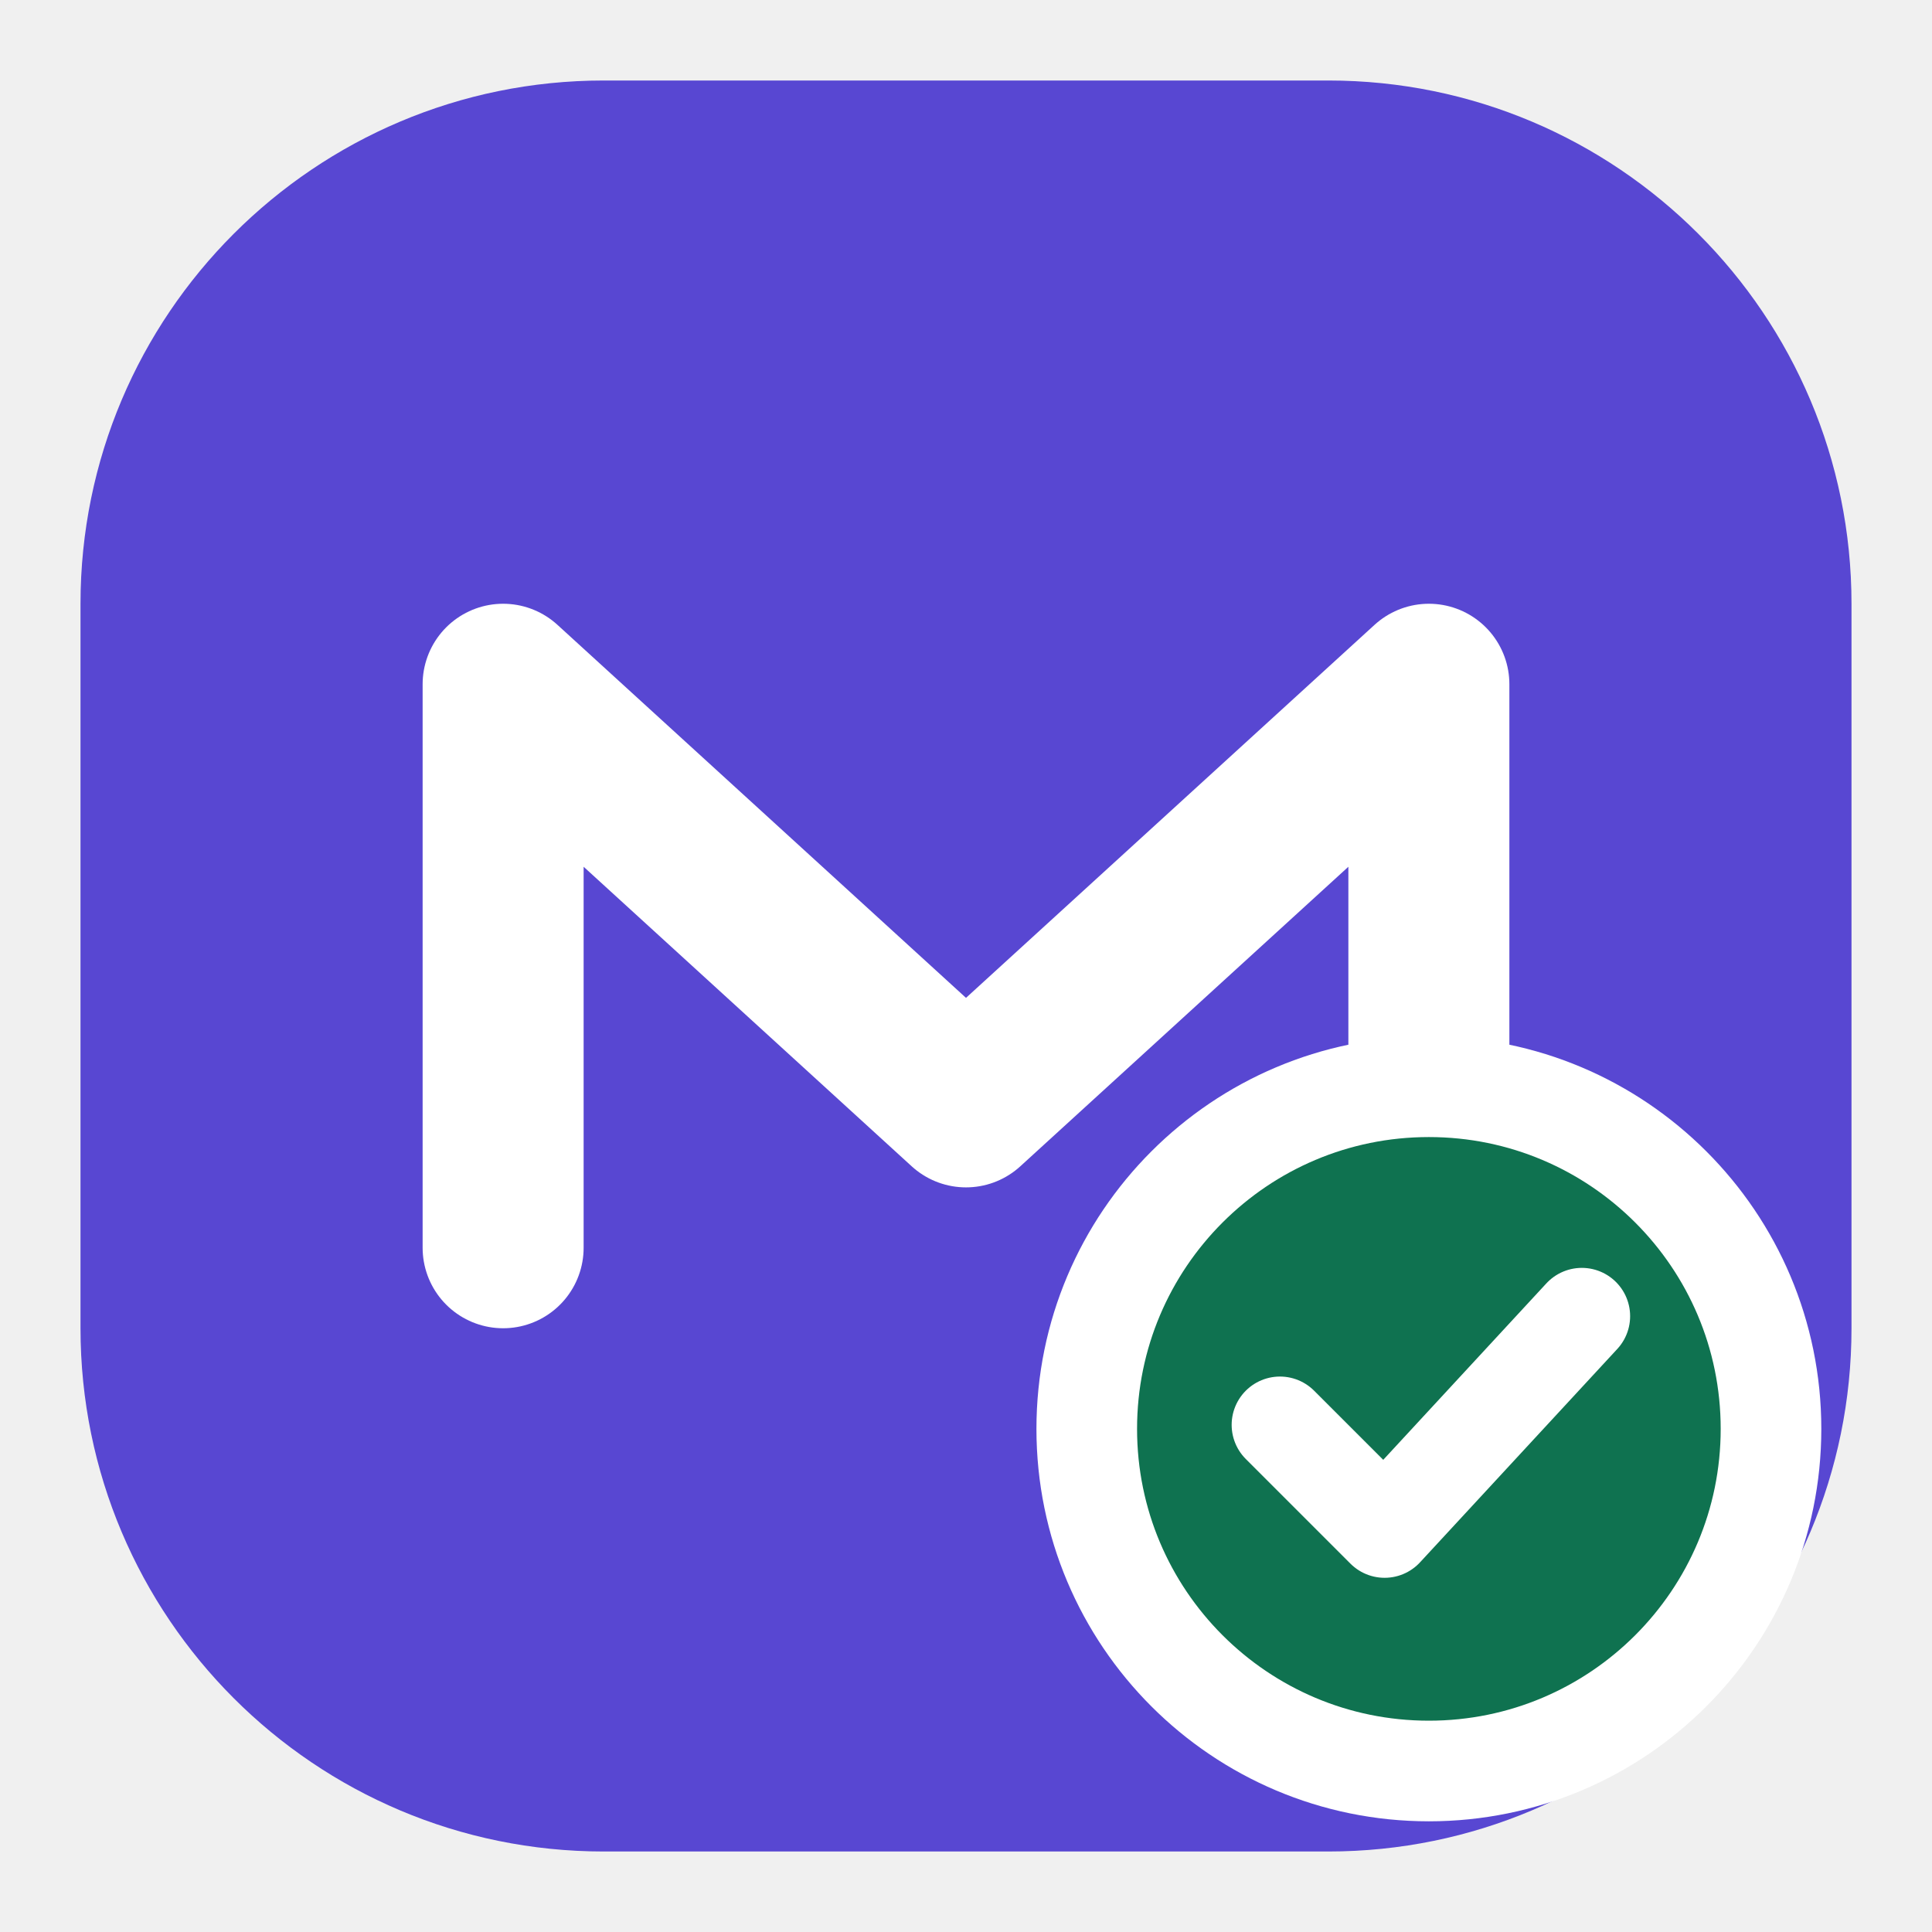
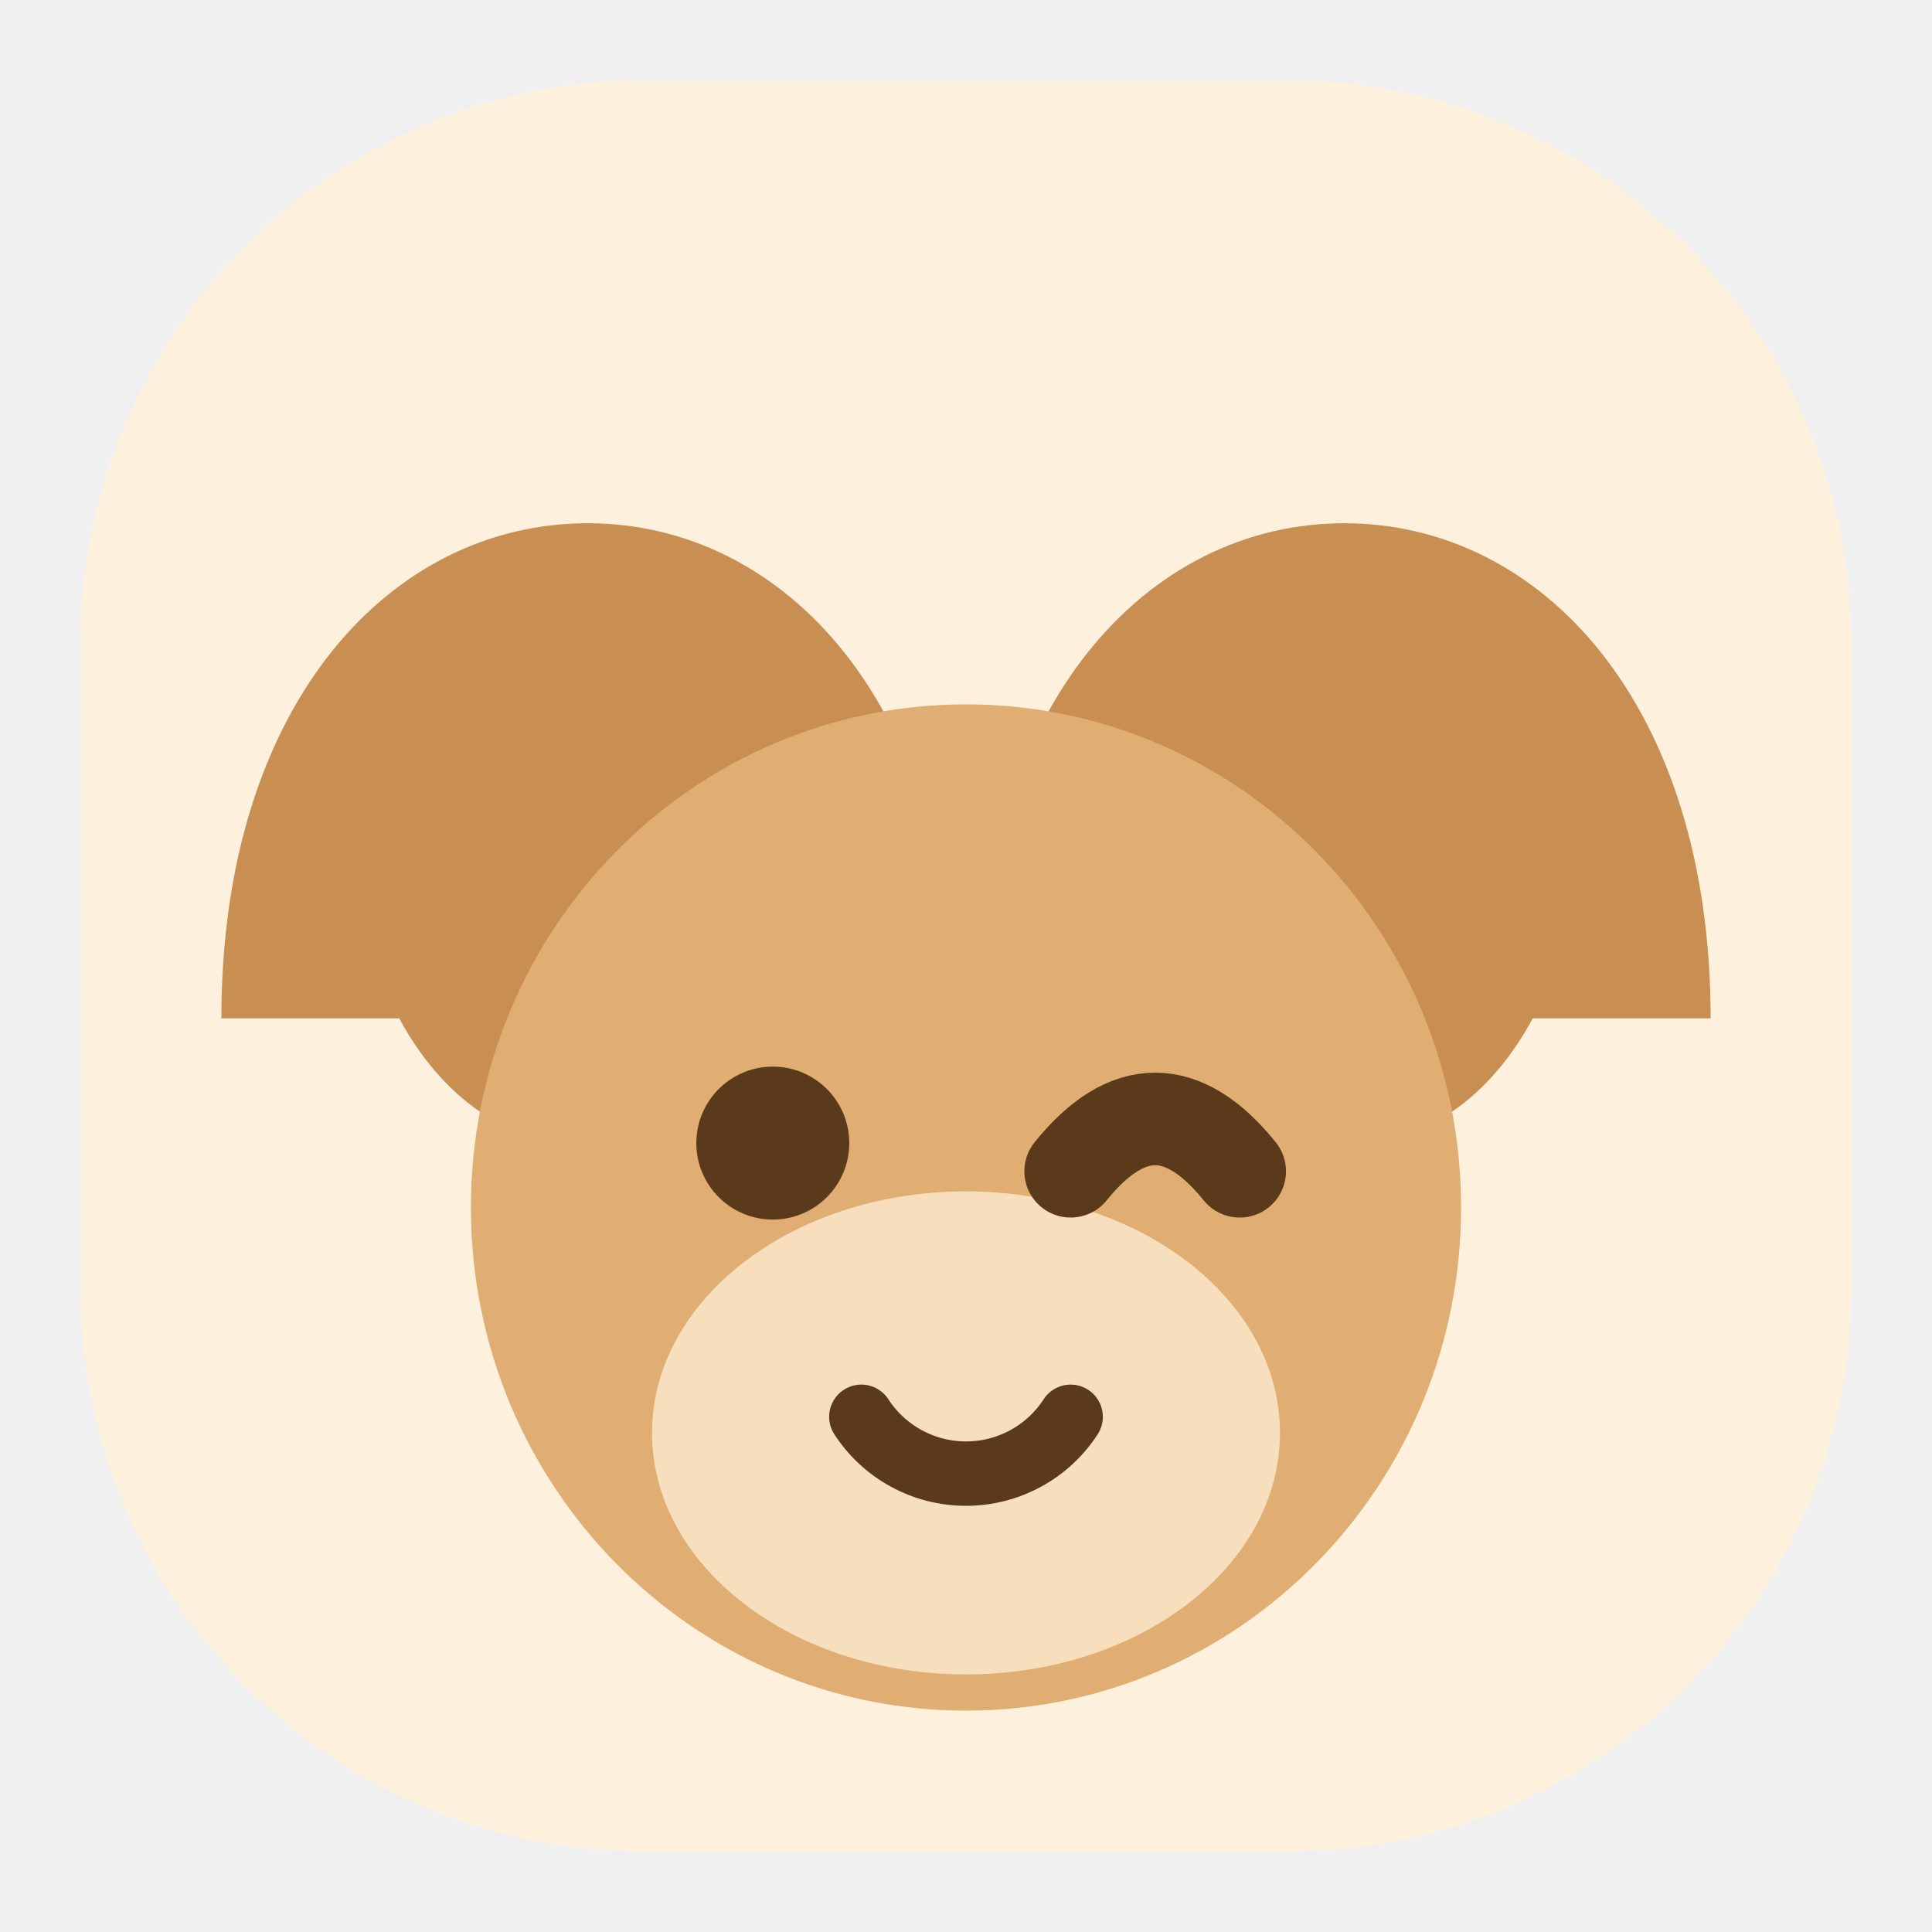
<svg xmlns="http://www.w3.org/2000/svg" width="48" height="48" viewBox="0 0 48 48" fill="none">
-   <rect x="2" y="2" width="44" height="44" rx="13" fill="#5847D2" />
-   <path d="M12.5 31V17L24 27.5L35.5 17V28" stroke="#FFFFFF" stroke-width="4" stroke-linecap="round" stroke-linejoin="round" />
-   <circle cx="35.5" cy="35.5" r="8.5" fill="#0F7250" stroke="#FFFFFF" stroke-width="2.5" />
-   <path d="M31.8 35.4L34.4 38L39.3 32.7" stroke="#FFFFFF" stroke-width="2.4" stroke-linecap="round" stroke-linejoin="round" />
+   <rect x="2" y="2" width="44" height="44" rx="14" fill="#FDF0DC" />
+   <path d="M5.5 25.3c0-7.8 4.2-12.3 9.1-12.3s9.1 4.5 9.1 12.3z" fill="#C98F52" />
+   <path d="M24.3 25.3c0-7.8 4.2-12.3 9.1-12.3s9.1 4.5 9.1 12.3z" fill="#C98F52" />
+   <ellipse cx="12.6" cy="23.5" rx="3.2" ry="5" transform="rotate(-24 12.6 23.5)" fill="#C98F52" />
+   <ellipse cx="35.4" cy="23.5" rx="3.2" ry="5" transform="rotate(24 35.4 23.5)" fill="#C98F52" />
+   <ellipse cx="24" cy="30" rx="12.3" ry="12.5" fill="#E0AE72" />
+   <ellipse cx="24" cy="35.6" rx="7.8" ry="6" fill="#F7DFBE" />
+   <circle cx="19.2" cy="28.4" r="1.9" fill="#5A3A1B" />
+   <path d="M26.6 29.1Q28.7 26.5 30.8 29.1" stroke="#5A3A1B" stroke-width="2.3" stroke-linecap="round" />
+   <path d="M21.4 35.2a3.1 3.1 0 0 0 5.2 0" stroke="#5A3A1B" stroke-width="1.6" stroke-linecap="round" />
</svg>
